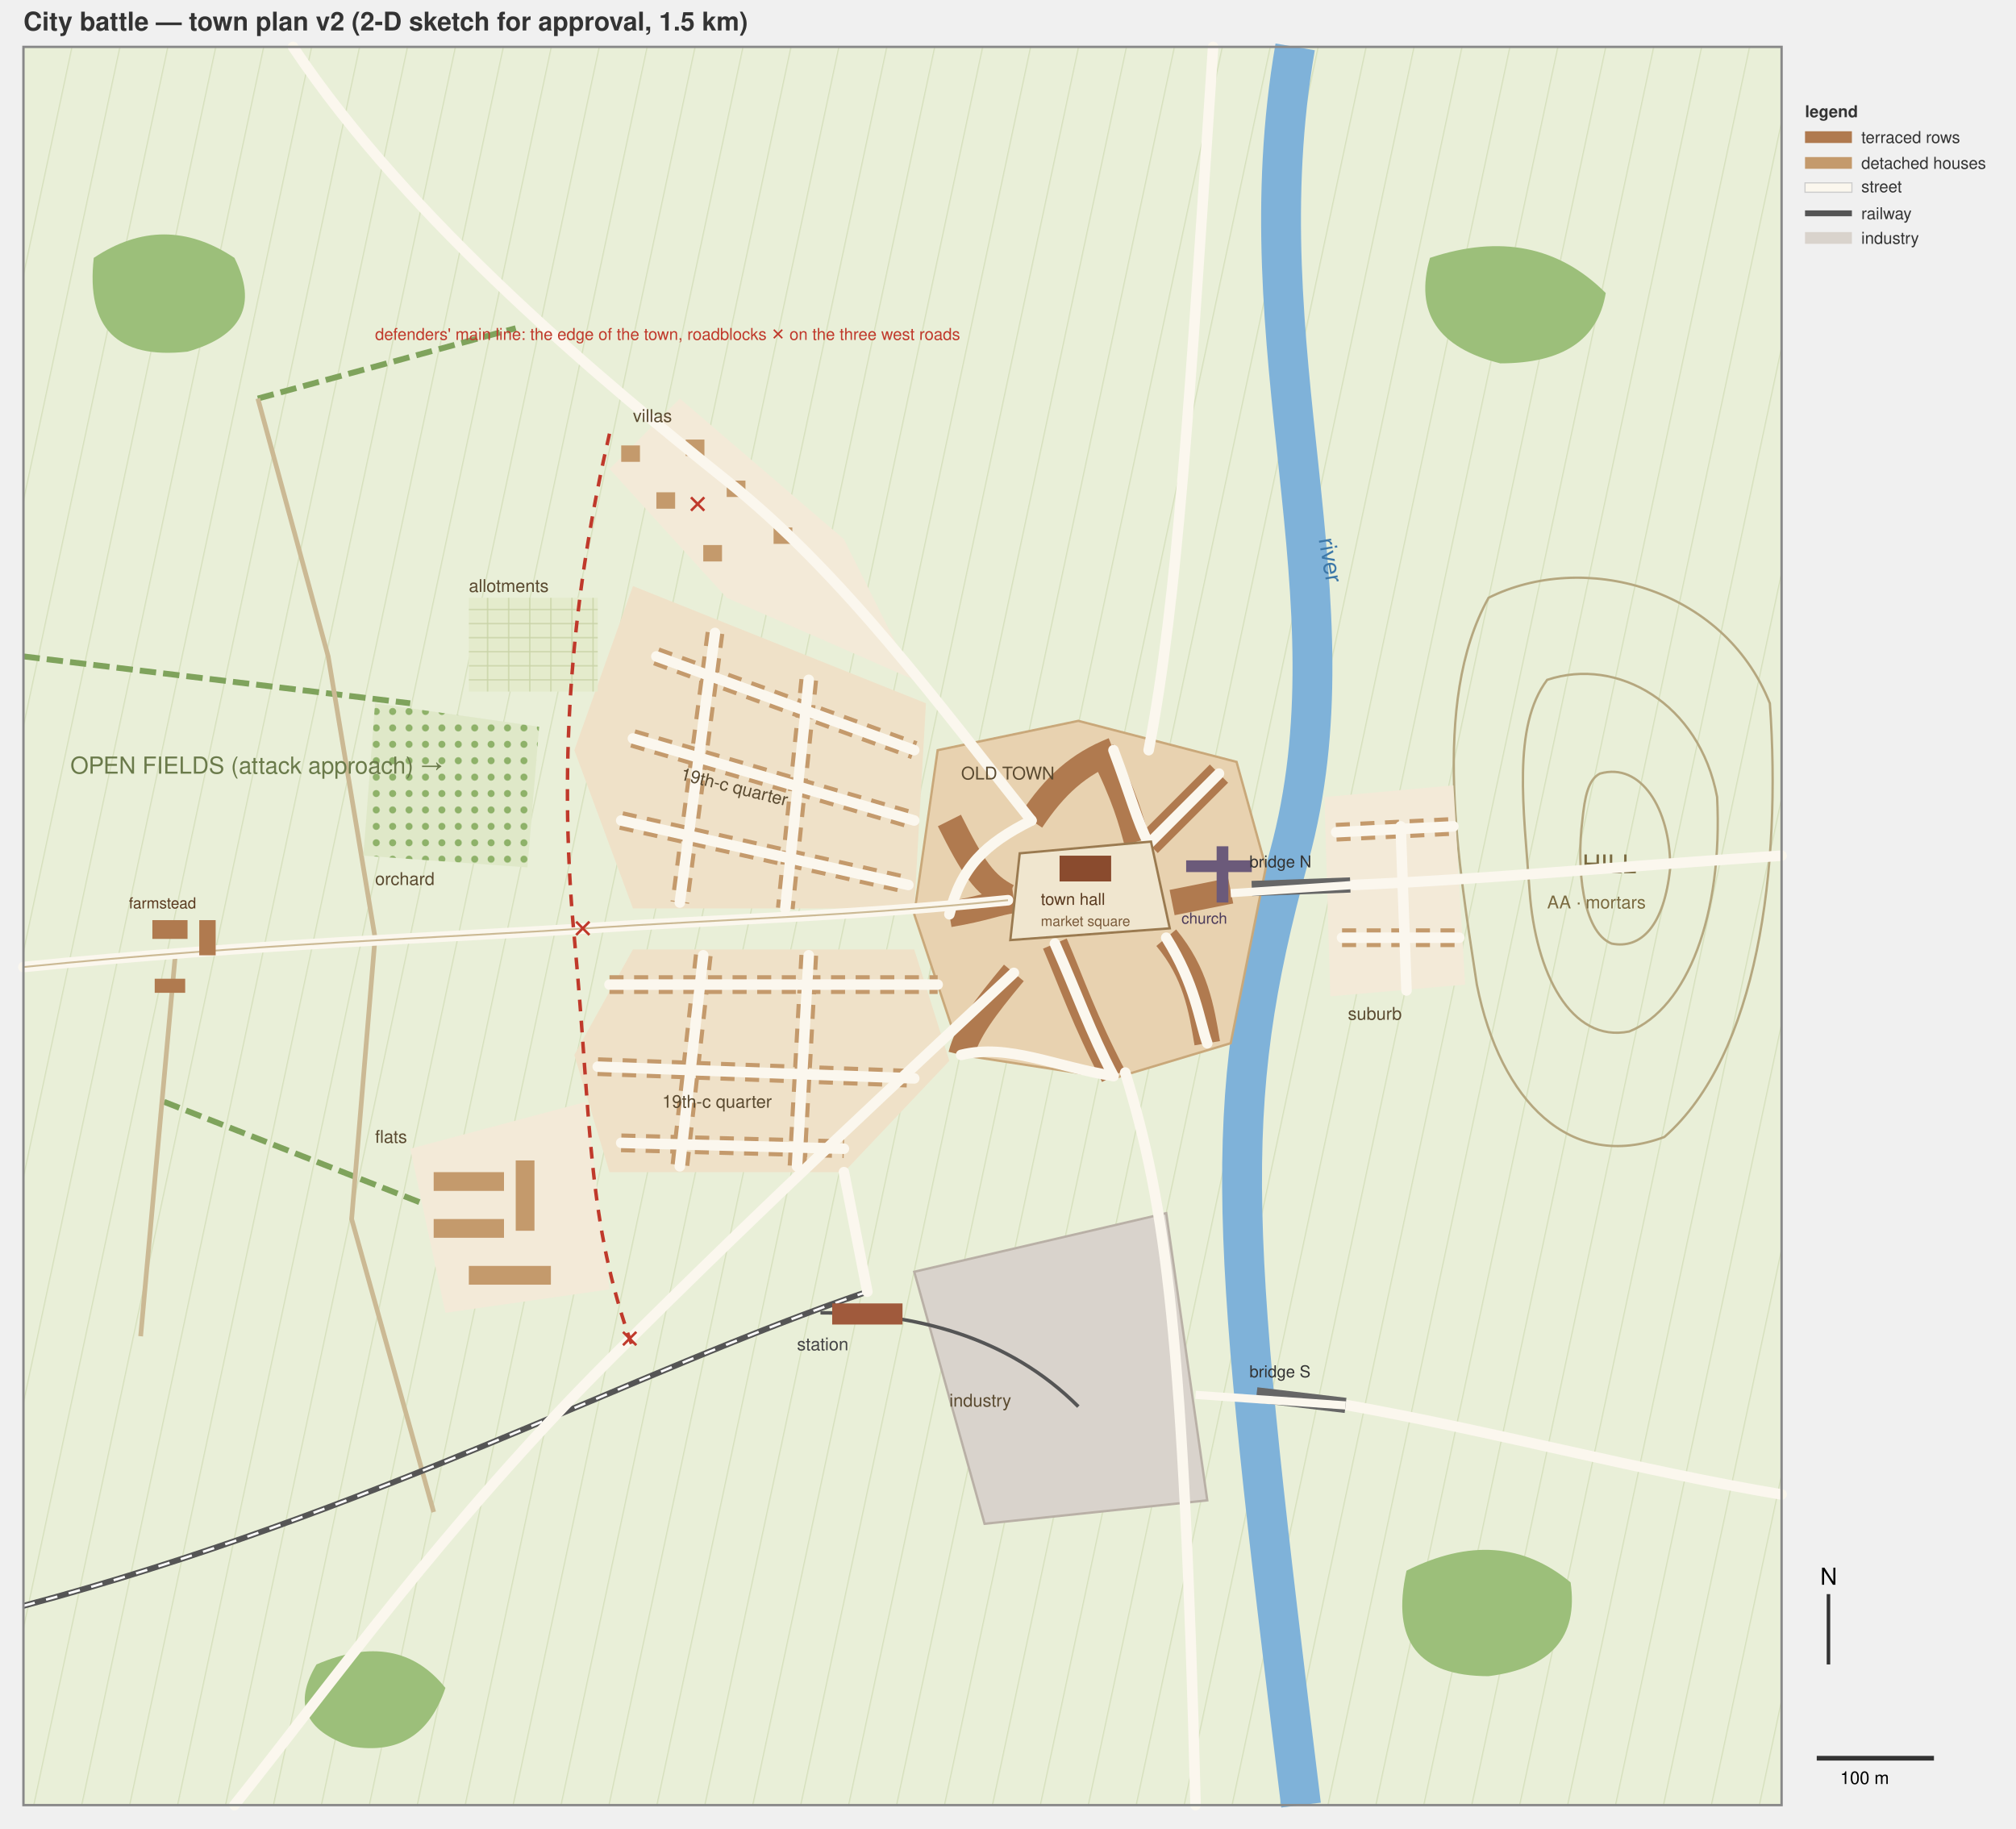
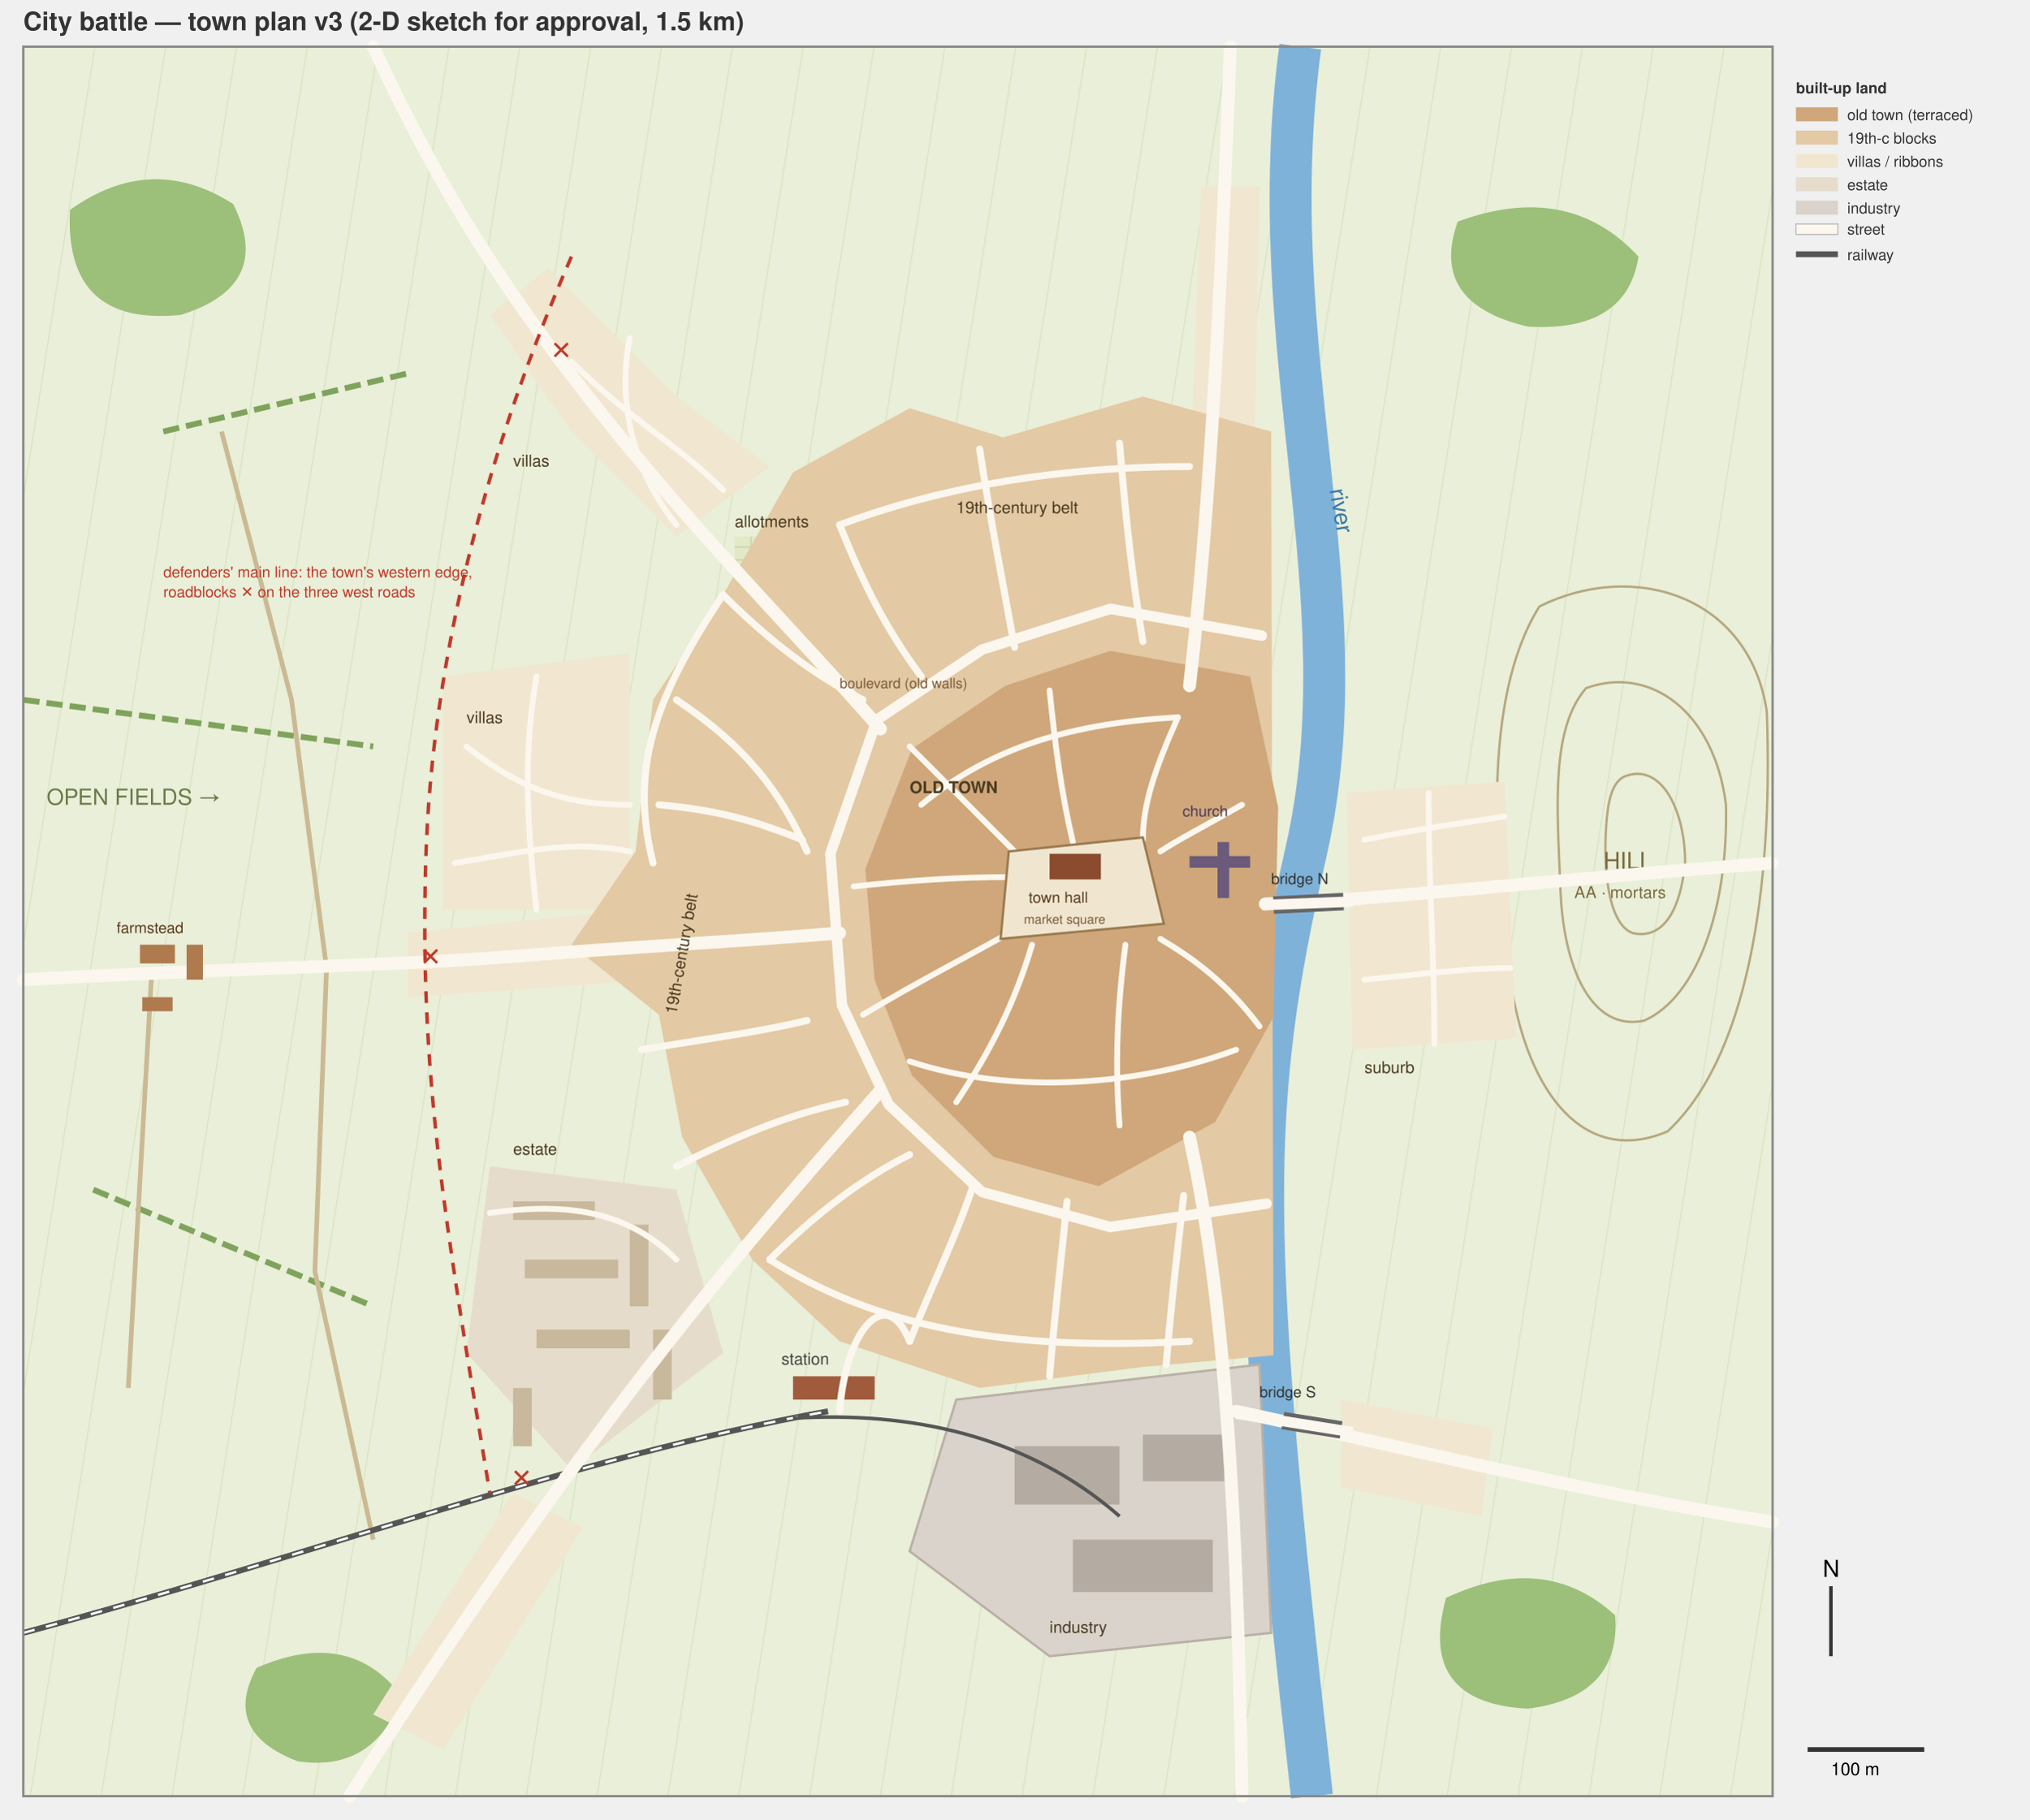
- <svg xmlns="http://www.w3.org/2000/svg" viewBox="-20 -40 1720 1560" width="1032" height="936" font-family="Helvetica, Arial, sans-serif">
+ <svg xmlns="http://www.w3.org/2000/svg" viewBox="-20 -40 1740 1560" width="1044" height="936" font-family="Helvetica, Arial, sans-serif">
  <defs>
-     <pattern id="field" width="40" height="40" patternUnits="userSpaceOnUse" patternTransform="rotate(12)">
-       <rect width="40" height="40" fill="#e9efd8" />
-       <line x1="0" y1="0" x2="0" y2="40" stroke="#d6e0bd" stroke-width="2" />
+     <pattern id="field" width="60" height="60" patternUnits="userSpaceOnUse" patternTransform="rotate(9)">
+       <rect width="60" height="60" fill="#e9efd8" />
+       <line x1="0" y1="0" x2="0" y2="60" stroke="#dbe4c4" stroke-width="2" />
    </pattern>
-     <pattern id="orchard" width="14" height="14" patternUnits="userSpaceOnUse">
-       <rect width="14" height="14" fill="#dfe8c8" />
-       <circle cx="7" cy="7" r="3" fill="#8fb26a" />
-     </pattern>
-     <pattern id="allot" width="18" height="12" patternUnits="userSpaceOnUse">
-       <rect width="18" height="12" fill="#e4ebcc" stroke="#c9d4a8" stroke-width="1" />
+     <pattern id="allot" width="16" height="11" patternUnits="userSpaceOnUse">
+       <rect width="16" height="11" fill="#e1e9c6" stroke="#c6d2a0" stroke-width="1" />
    </pattern>
  </defs>
  <rect x="0" y="0" width="1500" height="1500" fill="url(#field)" />
-   <g fill="none" stroke="#b5a77f" stroke-width="2">
-     <path d="M1250 470 C1330 430 1450 460 1490 560 C1500 700 1480 860 1400 930 C1320 960 1260 900 1240 800 C1225 700 1200 560 1250 470z" />
-     <path d="M1300 540 C1360 520 1430 560 1445 640 C1450 740 1420 820 1370 840 C1320 850 1290 790 1285 720 C1280 650 1270 580 1300 540z" />
-     <path d="M1345 620 C1380 610 1405 650 1405 700 C1400 750 1380 770 1355 765 C1330 755 1325 700 1330 660 C1332 640 1335 625 1345 620z" />
-   </g>
-   <text x="1330" y="705" font-size="22" fill="#7a6a40">HILL</text>
-   <text x="1300" y="735" font-size="15" fill="#7a6a40">AA · mortars</text>
  <g fill="#9cbf7a">
-     <path d="M60 180 q60 -40 120 0 q30 60 -40 80 q-90 10 -80 -80z" />
-     <path d="M250 1380 q70 -30 110 20 q-20 60 -80 50 q-60 -20 -30 -70z" />
-     <path d="M1180 1300 q80 -40 140 10 q10 70 -70 80 q-90 0 -70 -90z" />
-     <path d="M1200 180 q90 -30 150 30 q-10 60 -90 60 q-80 -20 -60 -90z" />
+     <path d="M40 140 q70 -50 140 -5 q35 70 -45 95 q-100 10 -95 -90z" />
+     <path d="M200 1390 q80 -35 125 25 q-25 65 -90 55 q-65 -25 -35 -80z" />
+     <path d="M1220 1330 q85 -40 145 15 q5 70 -75 80 q-95 -5 -70 -95z" />
+     <path d="M1230 150 q95 -35 155 30 q-10 65 -95 60 q-85 -20 -60 -90z" />
  </g>
  <g stroke="#7fa35c" stroke-width="5" fill="none" stroke-dasharray="14 6">
-     <path d="M0 520 L330 560" />
-     <path d="M120 900 L400 1010" />
-     <path d="M200 300 L420 240" />
+     <path d="M0 560 L300 600" />
+     <path d="M60 980 L300 1080" />
+     <path d="M120 330 L330 280" />
  </g>
  <g stroke="#cbb994" stroke-width="4" fill="none">
-     <path d="M300 760 L260 520 L200 300" />
-     <path d="M300 760 L280 1000 L350 1250" />
-     <path d="M130 770 L100 1100" />
+     <path d="M260 790 L230 560 L170 330" />
+     <path d="M260 790 L250 1050 L300 1280" />
+     <path d="M110 795 L90 1150" />
  </g>
-   <path d="M1085 0 C1040 260 1140 470 1080 690 S1030 1010 1090 1500" fill="none" stroke="#7fb2d9" stroke-width="34" />
-   <text x="1105" y="420" font-size="20" fill="#3d78a8" transform="rotate(80 1105 420)">river</text>
-   <path d="M780 600 L900 575 L1035 610 L1060 700 L1030 850 L930 880 L800 860 L760 740z" fill="#e8d2b0" stroke="#c9a87a" stroke-width="2" />
-   <path d="M520 460 L770 560 L760 735 L520 735 L470 600z" fill="#efe1c8" />
-   <path d="M520 770 L760 770 L790 865 L700 960 L500 960 L470 860z" fill="#efe1c8" />
-   <path d="M560 300 L700 420 L760 540 L600 470 L500 360z" fill="#f3ead8" />
-   <path d="M330 940 L480 900 L500 1060 L360 1080z" fill="#f3ead8" />
-   <path d="M760 1045 L975 995 L1010 1240 L820 1260z" fill="#d9d3cc" stroke="#b9b0a6" stroke-width="2" />
-   <path d="M1110 640 L1220 630 L1230 800 L1115 810z" fill="#f3ead8" />
-   <rect x="380" y="470" width="110" height="80" fill="url(#allot)" />
-   <path d="M300 560 L440 580 L430 700 L290 690z" fill="url(#orchard)" />
-   <path d="M0 1330 C300 1250 520 1130 720 1062" fill="none" stroke="#555" stroke-width="5" />
-   <path d="M0 1330 C300 1250 520 1130 720 1062" fill="none" stroke="#fff" stroke-width="2" stroke-dasharray="10 10" />
-   <path d="M680 1080 C760 1080 840 1100 900 1160" fill="none" stroke="#555" stroke-width="3" />
-   <rect x="690" y="1072" width="60" height="18" fill="#a05a3c" />
-   <text x="660" y="1112" font-size="15" fill="#444">station</text>
-   <g fill="none" stroke="#b07a4f" stroke-width="22" stroke-linecap="butt">
-     <path d="M790 740 C820 735 830 730 845 728" />
-     <path d="M860 660 C880 630 900 612 930 600" />
-     <path d="M960 680 C990 650 1010 630 1020 620" />
-     <path d="M975 760 C1000 790 1005 820 1010 850" />
-     <path d="M845 790 C820 820 805 840 800 860" />
-     <path d="M920 600 C940 640 945 660 950 678" />
-     <path d="M790 660 C810 700 820 715 840 725" />
-     <path d="M880 765 C895 800 905 830 930 878" />
-     <path d="M980 730 L1030 720" />
+   <g fill="none" stroke="#b5a77f" stroke-width="2">
+     <path d="M1300 480 C1380 440 1480 470 1495 570 C1500 700 1485 860 1410 930 C1340 960 1290 900 1275 800 C1262 700 1250 560 1300 480z" />
+     <path d="M1340 550 C1395 530 1450 570 1460 650 C1462 740 1435 815 1390 835 C1345 845 1320 790 1318 720 C1315 650 1310 585 1340 550z" />
+     <path d="M1375 625 C1405 615 1425 655 1425 700 C1420 748 1402 765 1380 760 C1358 752 1354 700 1358 660 C1360 640 1365 628 1375 625z" />
  </g>
-   <g fill="none" stroke="#c49a6c" stroke-width="16" stroke-dasharray="12 9">
-     <path d="M540 520 L760 600" />
-     <path d="M520 590 L760 660" />
-     <path d="M510 660 L755 715" />
-     <path d="M590 500 L560 730" />
-     <path d="M670 540 L650 735" />
-     <path d="M500 800 L780 800" />
-     <path d="M490 870 L760 880" />
-     <path d="M510 935 L700 940" />
-     <path d="M580 775 L560 955" />
-     <path d="M670 775 L660 955" />
-     <path d="M1120 670 L1220 665" />
-     <path d="M1125 760 L1225 760" />
+   <text x="1355" y="705" font-size="20" fill="#7a6a40">HILL</text>
+   <text x="1330" y="730" font-size="14" fill="#7a6a40">AA · mortars</text>
+   <path d="M1095 0 C1060 260 1150 470 1100 690 S1050 1010 1105 1500" fill="none" stroke="#7fb2d9" stroke-width="36" />
+   <text x="1120" y="380" font-size="20" fill="#3d78a8" transform="rotate(80 1120 380)">river</text>
+   <g fill="#f1e6cf">
+     <path d="M330 760 L520 740 L540 800 L330 815z" />
+     <path d="M450 190 L560 300 L640 360 L560 420 L470 330 L400 230z" />
+     <path d="M360 540 L520 520 L520 740 L360 740z" />
+     <path d="M300 1430 L420 1240 L480 1270 L360 1460z" />
+     <path d="M1010 120 L1060 120 L1055 380 L1000 380z" />
+     <path d="M1135 640 L1270 630 L1280 850 L1140 860z" />
+     <path d="M1130 1160 L1260 1185 L1250 1260 L1130 1235z" />
  </g>
-   <g fill="#c49a6c">
-     <rect x="565" y="335" width="16" height="14" />
-     <rect x="600" y="370" width="16" height="14" />
-     <rect x="540" y="380" width="16" height="14" />
-     <rect x="640" y="410" width="16" height="14" />
-     <rect x="580" y="425" width="16" height="14" />
-     <rect x="510" y="340" width="16" height="14" />
-     <rect x="350" y="960" width="60" height="16" />
-     <rect x="350" y="1000" width="60" height="16" />
-     <rect x="420" y="950" width="16" height="60" />
-     <rect x="380" y="1040" width="70" height="16" />
+   <path d="M400 960 L560 980 L600 1120 L470 1220 L380 1120z" fill="#e6dccb" />
+   <g fill="#c8b89c">
+     <rect x="420" y="990" width="70" height="16" />
+     <rect x="430" y="1040" width="80" height="16" />
+     <rect x="520" y="1010" width="16" height="70" />
+     <rect x="440" y="1100" width="80" height="16" />
+     <rect x="420" y="1150" width="16" height="50" />
+     <rect x="540" y="1100" width="16" height="60" />
  </g>
-   <g fill="none" stroke="#fbf7ee" stroke-width="9" stroke-linecap="round" stroke-linejoin="round">
-     <path d="M840 728 C700 742 600 744 480 752 S200 765 0 785" />
-     <path d="M860 660 C780 560 700 450 600 370 S330 150 230 0" />
-     <path d="M845 790 C760 870 640 980 500 1120 S260 1400 180 1500" />
-     <path d="M960 600 C985 470 995 300 1015 0" />
-     <path d="M940 875 C975 990 990 1100 1000 1500" />
-     <path d="M790 740 C800 700 820 680 860 660" />
-     <path d="M930 600 C945 640 950 660 960 680" />
-     <path d="M975 760 C1000 800 1003 830 1010 850" />
-     <path d="M880 765 C900 810 910 840 930 878" />
-     <path d="M800 860 C840 850 880 870 930 878" />
-     <path d="M1020 620 C990 650 975 665 960 680" />
-     <path d="M540 520 L760 600" />
-     <path d="M520 590 L760 660" />
-     <path d="M510 660 L755 715" />
-     <path d="M590 500 L560 730" />
-     <path d="M670 540 L650 735" />
-     <path d="M500 800 L780 800" />
-     <path d="M490 870 L760 880" />
-     <path d="M510 935 L700 940" />
-     <path d="M580 775 L560 955" />
-     <path d="M670 775 L660 955" />
-     <path d="M720 1062 L700 960" />
-     <path d="M1135 715 C1250 710 1350 700 1500 690" />
-     <path d="M1120 670 L1220 665" />
-     <path d="M1125 760 L1225 760" />
-     <path d="M1175 665 L1180 805" />
-     <path d="M1125 1158 C1250 1180 1380 1215 1500 1235" />
+   <path d="M800 1160 L1060 1130 L1070 1360 L880 1380 L760 1290z" fill="#d9d3cc" stroke="#b9b0a6" stroke-width="2" />
+   <g fill="#b4aca2">
+     <rect x="850" y="1200" width="90" height="50" />
+     <rect x="960" y="1190" width="70" height="40" />
+     <rect x="900" y="1280" width="120" height="45" />
  </g>
-   <g fill="none" stroke="#cbb994" stroke-width="1.5">
-     <path d="M840 728 C700 742 600 744 480 752 S200 765 0 785" />
+   <rect x="610" y="420" width="90" height="70" fill="url(#allot)" />
+   <path d="M1070 330 L960 300 L840 335 L760 310 L660 365 L600 470 L540 560 L525 690 L470 770 L545 830 L565 935 L625 1040 L700 1110 L820 1150 L960 1132 L1072 1122z" fill="#e3c9a4" />
+   <path d="M722 705 L762 602 L842 548 L932 518 L1052 540 L1076 652 L1072 832 L1022 922 L922 977 L832 952 L762 882 L730 800z" fill="#cfa77a" />
+   <path d="M0 1360 C260 1290 470 1210 690 1170" fill="none" stroke="#555" stroke-width="5" />
+   <path d="M0 1360 C260 1290 470 1210 690 1170" fill="none" stroke="#fff" stroke-width="2" stroke-dasharray="10 10" />
+   <path d="M660 1176 C760 1170 860 1190 940 1260" fill="none" stroke="#555" stroke-width="3" />
+   <rect x="660" y="1140" width="70" height="20" fill="#a05a3c" />
+   <text x="650" y="1130" font-size="14" fill="#444">station</text>
+   <g fill="none" stroke="#fbf7ee" stroke-linecap="round" stroke-linejoin="round">
+     <g stroke-width="11">
+       <path d="M700 760 C600 768 520 772 420 780 S180 790 0 800" />
+       <path d="M735 585 C660 500 580 420 500 320 S360 130 300 0" />
+       <path d="M735 895 C660 980 590 1060 500 1180 S330 1420 280 1500" />
+       <path d="M1000 548 C1015 420 1025 260 1035 0" />
+       <path d="M1000 935 C1025 1050 1040 1200 1045 1500" />
+       <path d="M1065 735 C1160 732 1300 715 1500 700" />
+       <path d="M1040 1170 C1180 1200 1340 1240 1500 1265" />
+     </g>
+     <path stroke-width="9" d="M1062 505 L932 482 L822 517 L732 577 L692 692 L702 822 L742 907 L822 982 L932 1012 L1066 992" />
+     <g stroke-width="6">
+       <path d="M560 560 C620 600 650 640 672 690" />
+       <path d="M600 470 C650 520 690 545 720 560" />
+       <path d="M700 410 C720 460 740 500 770 540" />
+       <path d="M820 345 C830 410 840 460 850 515" />
+       <path d="M940 340 C945 400 950 450 960 510" />
+       <path d="M700 410 C780 380 880 360 1000 360" />
+       <path d="M545 650 C600 655 630 665 668 680" />
+       <path d="M530 860 C590 850 630 845 672 835" />
+       <path d="M560 960 C620 930 660 915 705 905" />
+       <path d="M640 1040 C680 1000 720 970 760 950" />
+       <path d="M760 1110 C780 1060 800 1020 815 975" />
+       <path d="M880 1140 C885 1080 890 1040 895 990" />
+       <path d="M980 1130 C985 1070 990 1030 995 985" />
+       <path d="M640 1040 C720 1090 820 1120 1000 1110" />
+       <path d="M540 700 C520 620 540 560 600 470" />
+       <path d="M700 1170 C705 1100 740 1060 760 1110" />
+     </g>
+     <g stroke-width="5">
+       <path d="M760 600 C800 640 830 670 850 690" />
+       <path d="M880 552 C885 600 890 640 900 682" />
+       <path d="M990 575 C970 620 960 650 960 680" />
+       <path d="M1045 650 C1010 670 990 680 975 690" />
+       <path d="M712 720 C760 715 800 712 845 712" />
+       <path d="M720 830 C770 800 810 780 845 760" />
+       <path d="M800 905 C830 860 850 820 865 770" />
+       <path d="M940 925 C935 860 940 810 945 770" />
+       <path d="M1060 840 C1030 800 1000 780 975 765" />
+       <path d="M770 650 C830 600 900 580 990 575" />
+       <path d="M760 870 C850 900 960 890 1040 860" />
+     </g>
+     <g stroke-width="5">
+       <path d="M470 270 C520 320 560 340 600 380" />
+       <path d="M520 250 C510 300 520 360 560 410" />
+       <path d="M380 600 C430 640 470 650 520 650" />
+       <path d="M370 700 C430 690 470 680 520 690" />
+       <path d="M440 540 C430 600 430 650 440 740" />
+       <path d="M400 1000 C470 990 520 1000 560 1040" />
+       <path d="M1150 680 C1200 670 1240 665 1270 660" />
+       <path d="M1150 800 C1200 795 1240 790 1275 790" />
+       <path d="M1205 640 C1205 720 1210 780 1210 855" />
+     </g>
  </g>
-   <path d="M850 688 L962 678 L978 752 L842 762z" fill="#f0e6cf" stroke="#9a7a50" stroke-width="2" />
-   <rect x="884" y="690" width="44" height="22" fill="#8a4b2e" />
-   <text x="868" y="732" font-size="14" fill="#5a3a20">town hall</text>
-   <text x="868" y="750" font-size="12" fill="#7a5a3a">market square</text>
-   <path d="M992 694 h26 v-12 h10 v12 h20 v10 h-20 v26 h-10 v-26 h-26z" fill="#6b5a7a" />
-   <text x="988" y="748" font-size="13" fill="#4b3a5a">church</text>
-   <g stroke="#666" stroke-width="13">
-     <line x1="1048" y1="718" x2="1132" y2="715" />
-     <line x1="1052" y1="1150" x2="1128" y2="1159" />
+   <path d="M845 690 L960 678 L978 752 L838 765z" fill="#f0e6cf" stroke="#9a7a50" stroke-width="2" />
+   <rect x="880" y="692" width="44" height="22" fill="#8a4b2e" />
+   <text x="862" y="734" font-size="13" fill="#5a3a20">town hall</text>
+   <text x="858" y="752" font-size="11" fill="#7a5a3a">market square</text>
+   <path d="M1000 694 h24 v-12 h10 v12 h18 v10 h-18 v26 h-10 v-26 h-24z" fill="#6b5a7a" />
+   <text x="994" y="660" font-size="13" fill="#4b3a5a">church</text>
+   <g stroke="#666" stroke-width="15">
+     <line x1="1072" y1="736" x2="1132" y2="733" />
+     <line x1="1080" y1="1178" x2="1130" y2="1186" />
  </g>
-   <g stroke="#fbf7ee" stroke-width="7">
-     <line x1="1030" y1="722" x2="1135" y2="715" />
-     <line x1="1000" y1="1150" x2="1128" y2="1159" />
+   <g stroke="#fbf7ee" stroke-width="9">
+     <line x1="1062" y1="736" x2="1140" y2="733" />
+     <line x1="1040" y1="1172" x2="1140" y2="1188" />
  </g>
-   <text x="1046" y="700" font-size="14" fill="#333">bridge N</text>
-   <text x="1046" y="1135" font-size="14" fill="#333">bridge S</text>
+   <text x="1070" y="718" font-size="13" fill="#333">bridge N</text>
+   <text x="1060" y="1158" font-size="13" fill="#333">bridge S</text>
  <g fill="#b07a4f">
-     <rect x="110" y="745" width="30" height="16" />
-     <rect x="150" y="745" width="14" height="30" />
-     <rect x="112" y="795" width="26" height="12" />
+     <rect x="100" y="770" width="30" height="16" />
+     <rect x="140" y="770" width="14" height="30" />
+     <rect x="102" y="815" width="26" height="12" />
  </g>
-   <text x="90" y="735" font-size="13" fill="#5a3a20">farmstead</text>
-   <g fill="none" stroke="#c0392b" stroke-width="3" stroke-dasharray="10 8">
-     <path d="M500 330 C470 460 455 600 470 760 S480 1000 520 1110" />
+   <text x="80" y="760" font-size="13" fill="#5a3a20">farmstead</text>
+   <path d="M470 180 C400 340 350 520 345 700 S360 1000 400 1240" fill="none" stroke="#c0392b" stroke-width="3" stroke-dasharray="10 8" />
+   <g font-size="22" fill="#c0392b" font-weight="bold">
+     <text x="340" y="788">✕</text>
+     <text x="452" y="268">✕</text>
+     <text x="418" y="1235">✕</text>
  </g>
-   <g font-size="22" fill="#c0392b" font-weight="bold">
-     <text x="468" y="760">✕</text>
-     <text x="566" y="398">✕</text>
-     <text x="508" y="1110">✕</text>
-   </g>
-   <text x="300" y="250" font-size="14" fill="#c0392b">defenders' main line: the edge of the town, roadblocks ✕ on the three west roads</text>
-   <text x="40" y="620" font-size="20" fill="#6a7a4a">OPEN FIELDS (attack approach) →</text>
-   <g font-size="15" fill="#5a4a30">
-     <text x="800" y="625">OLD TOWN</text>
-     <text x="560" y="625" transform="rotate(14 560 625)">19th-c quarter</text>
-     <text x="545" y="905">19th-c quarter</text>
-     <text x="520" y="320">villas</text>
-     <text x="300" y="935">flats</text>
-     <text x="790" y="1160">industry</text>
-     <text x="380" y="465">allotments</text>
-     <text x="300" y="715">orchard</text>
-     <text x="1130" y="830">suburb</text>
+   <text x="120" y="455" font-size="13" fill="#c0392b">defenders' main line: the town's western edge,</text>
+   <text x="120" y="472" font-size="13" fill="#c0392b">roadblocks ✕ on the three west roads</text>
+   <text x="20" y="650" font-size="19" fill="#6a7a4a">OPEN FIELDS →</text>
+   <g font-size="14" fill="#4a3a20">
+     <text x="760" y="640" font-weight="bold">OLD TOWN</text>
+     <text x="560" y="830" transform="rotate(-80 560 830)">19th-century belt</text>
+     <text x="800" y="400">19th-century belt</text>
+     <text x="420" y="360">villas</text>
+     <text x="380" y="580">villas</text>
+     <text x="420" y="950">estate</text>
+     <text x="880" y="1360">industry</text>
+     <text x="610" y="412">allotments</text>
+     <text x="1150" y="880">suburb</text>
+     <text x="700" y="550" font-size="12" fill="#7a5a3a">boulevard (old walls)</text>
  </g>
  <rect x="0" y="0" width="1500" height="1500" fill="none" stroke="#888" stroke-width="2" />
-   <g transform="translate(1540,1380)">
+   <g transform="translate(1550,1380)">
    <line x1="0" y1="0" x2="0" y2="-60" stroke="#333" stroke-width="3" />
    <text x="-7" y="-68" font-size="20">N</text>
  </g>
  <g transform="translate(1530,1460)">
    <line x1="0" y1="0" x2="100" y2="0" stroke="#333" stroke-width="4" />
    <text x="20" y="22" font-size="15">100 m</text>
  </g>
-   <g font-size="14" fill="#333" transform="translate(1520,60)">
-     <text y="0" font-weight="bold">legend</text>
-     <rect y="12" width="40" height="10" fill="#b07a4f" />
-     <text x="48" y="22">terraced rows</text>
-     <rect y="34" width="40" height="10" fill="#c49a6c" />
-     <text x="48" y="44">detached houses</text>
-     <rect y="56" width="40" height="8" fill="#fbf7ee" stroke="#ccc" />
-     <text x="48" y="64">street</text>
-     <line x1="0" y1="82" x2="40" y2="82" stroke="#555" stroke-width="5" />
-     <text x="48" y="87">railway</text>
-     <rect y="98" width="40" height="10" fill="#d9d3cc" />
-     <text x="48" y="108">industry</text>
+   <g font-size="13" fill="#333" transform="translate(1520,40)">
+     <text y="0" font-weight="bold">built-up land</text>
+     <rect y="12" width="36" height="12" fill="#cfa77a" />
+     <text x="44" y="23">old town (terraced)</text>
+     <rect y="32" width="36" height="12" fill="#e3c9a4" />
+     <text x="44" y="43">19th-c blocks</text>
+     <rect y="52" width="36" height="12" fill="#f1e6cf" />
+     <text x="44" y="63">villas / ribbons</text>
+     <rect y="72" width="36" height="12" fill="#e6dccb" />
+     <text x="44" y="83">estate</text>
+     <rect y="92" width="36" height="12" fill="#d9d3cc" />
+     <text x="44" y="103">industry</text>
+     <rect y="112" width="36" height="9" fill="#fbf7ee" stroke="#bbb" />
+     <text x="44" y="121">street</text>
+     <line x1="0" y1="138" x2="36" y2="138" stroke="#555" stroke-width="5" />
+     <text x="44" y="143">railway</text>
  </g>
-   <text x="0" y="-14" font-size="22" font-weight="bold" fill="#333">City battle — town plan v2 (2-D sketch for approval, 1.5 km)</text>
+   <text x="0" y="-14" font-size="22" font-weight="bold" fill="#333">City battle — town plan v3 (2-D sketch for approval, 1.5 km)</text>
</svg>
